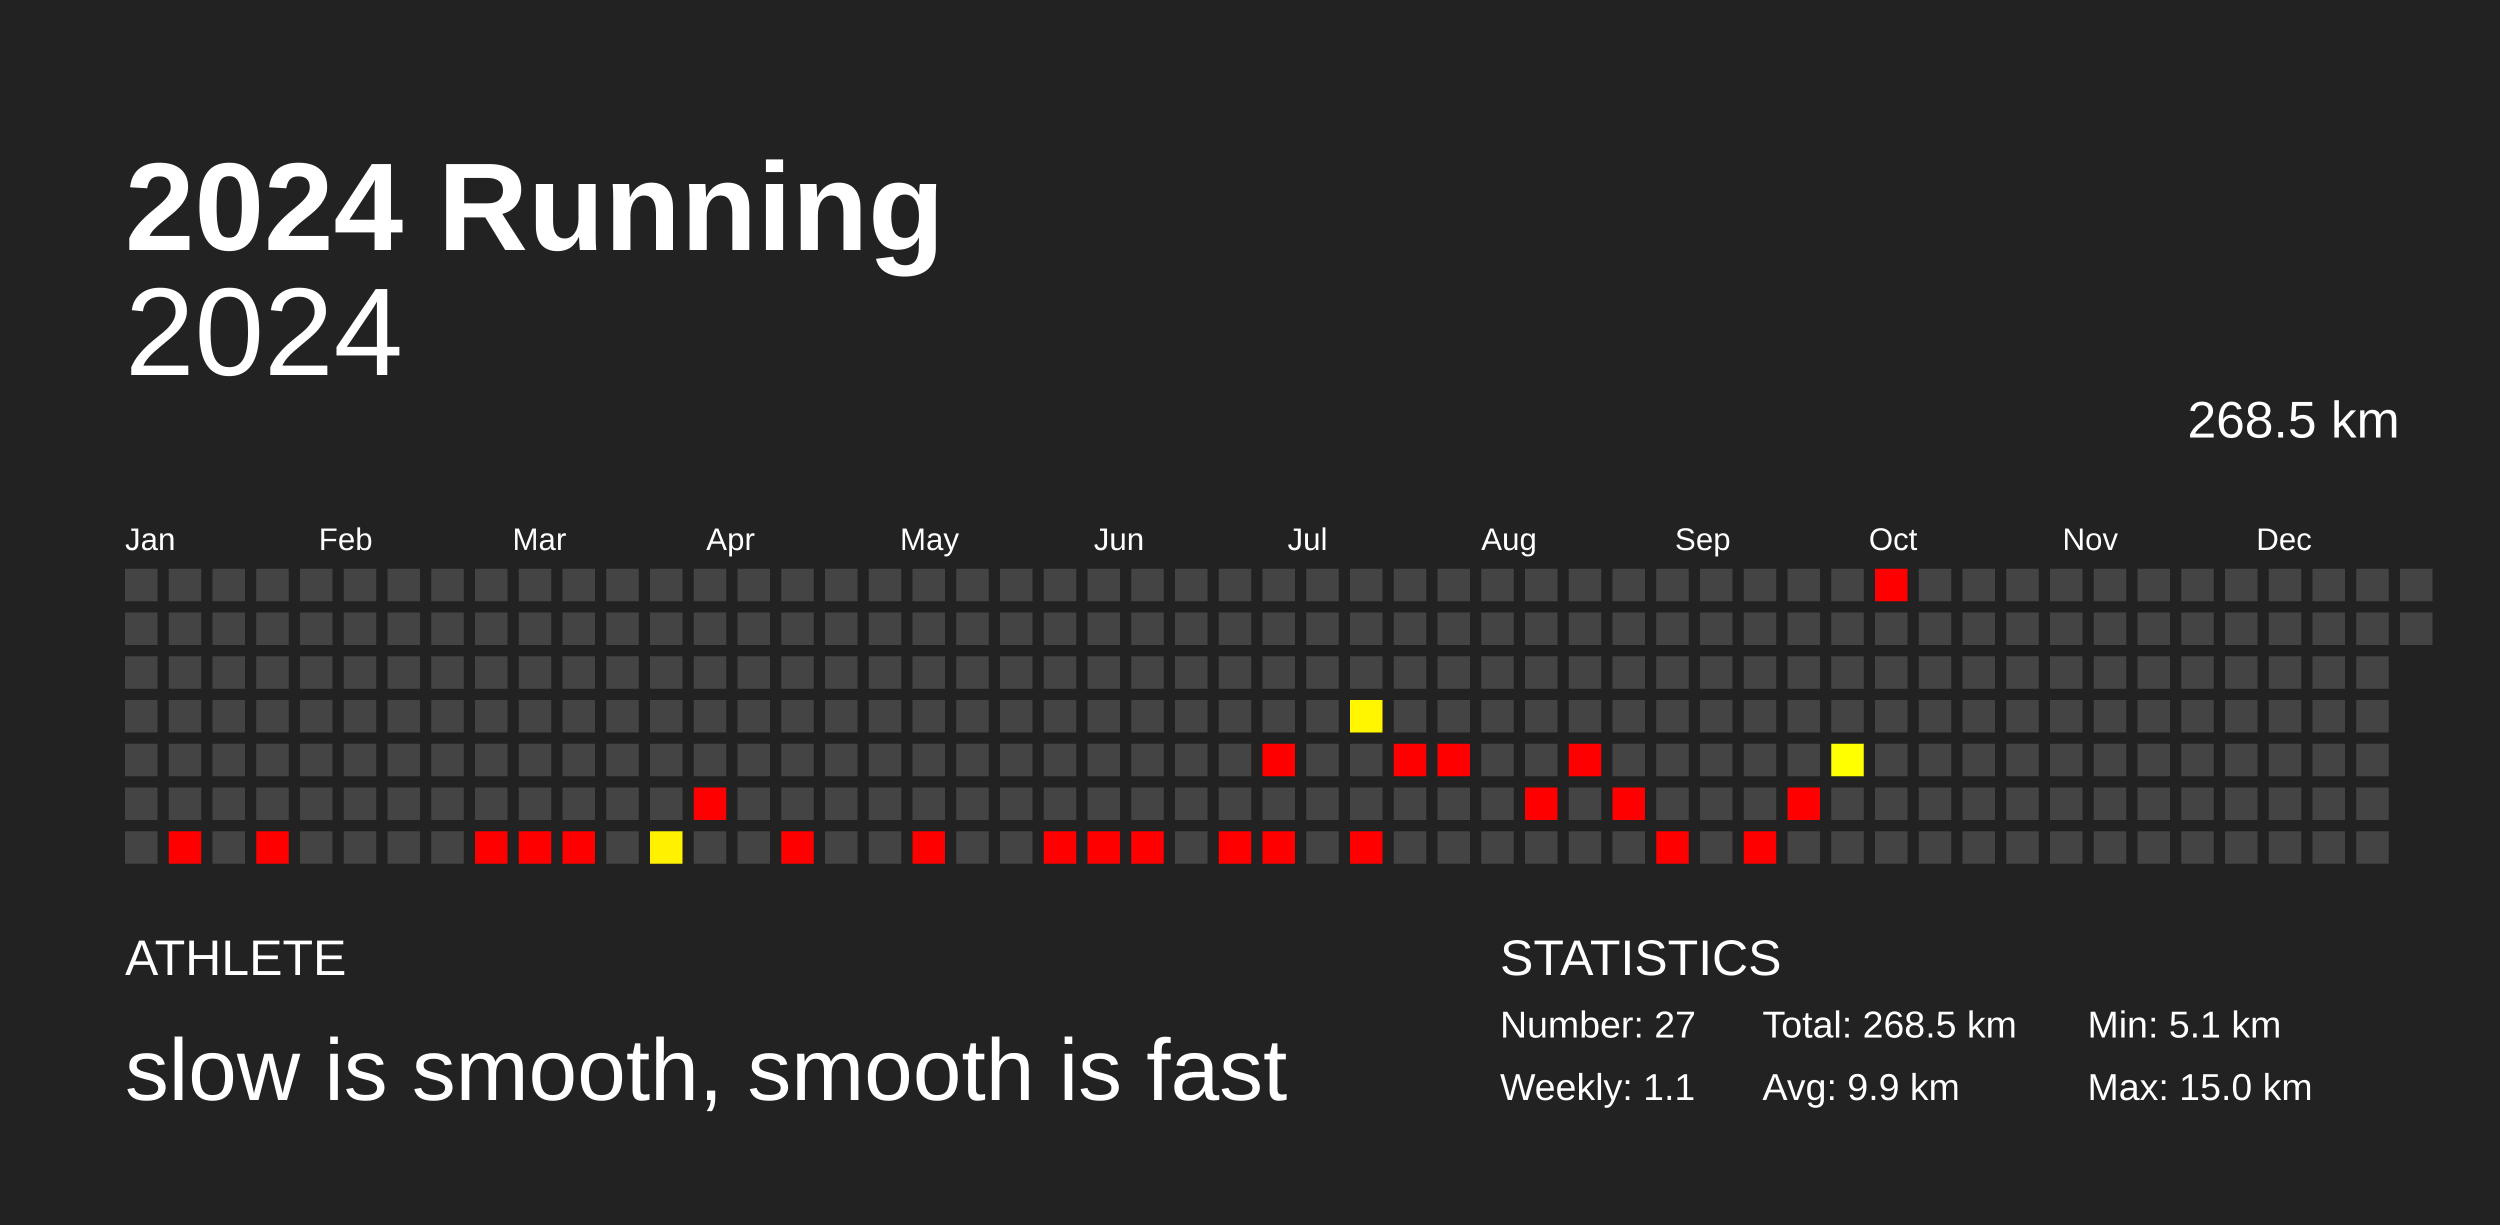
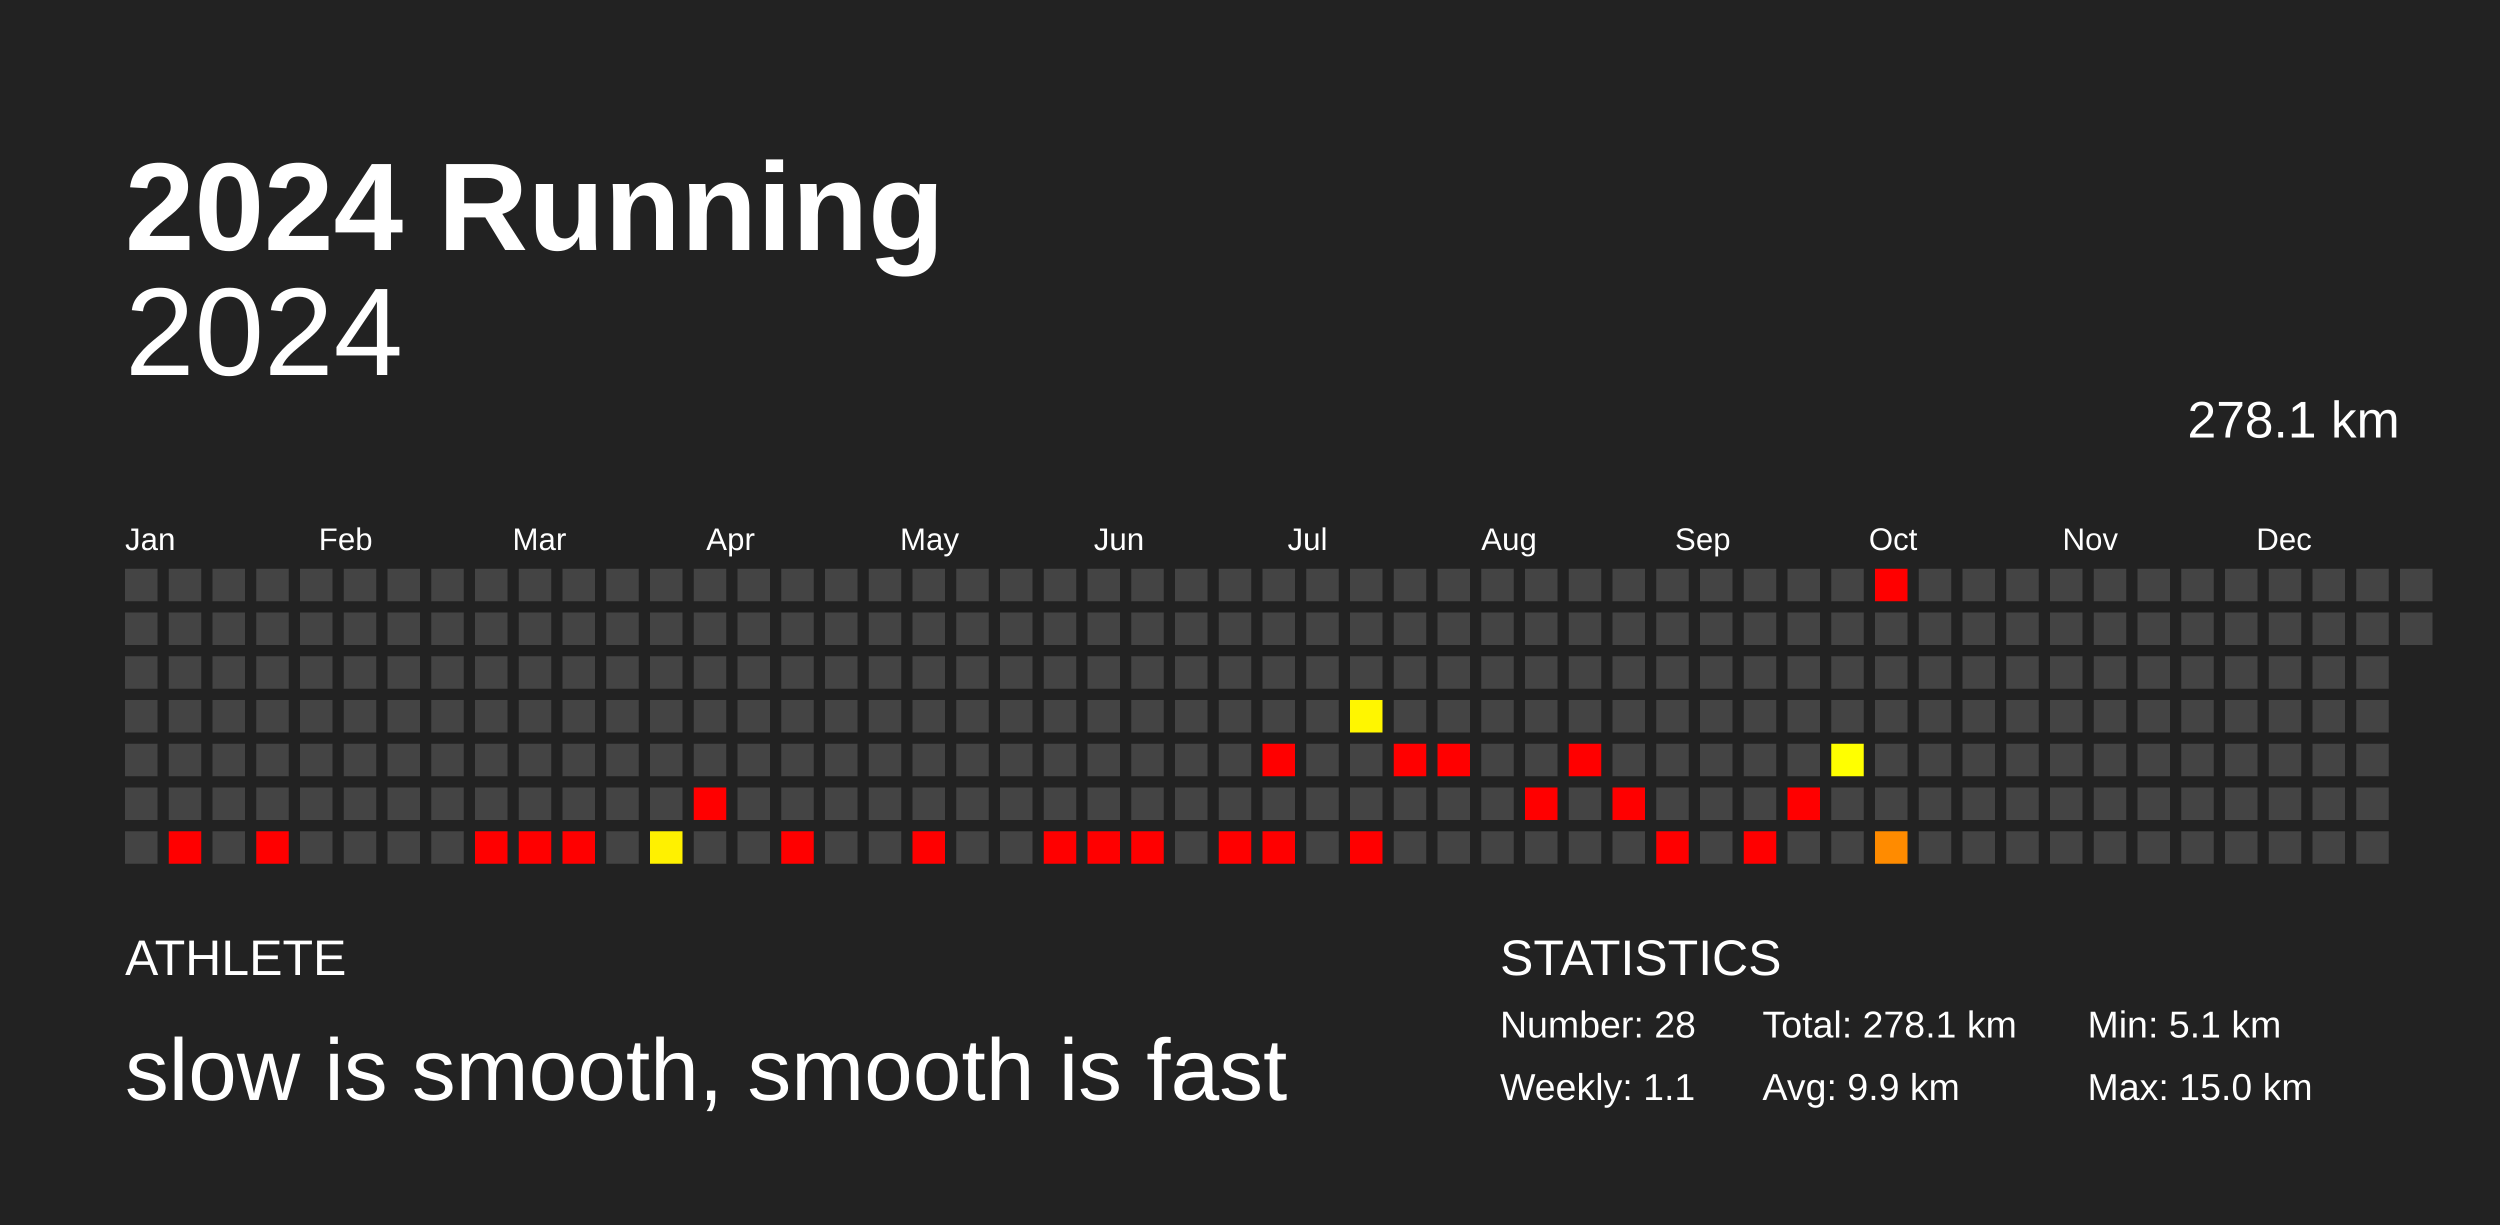
<svg xmlns="http://www.w3.org/2000/svg" baseProfile="full" height="98mm" version="1.1" viewBox="0,0,200,98" width="200mm">
  <defs />
  <rect fill="#222222" height="98" width="200" x="0" y="0" />
  <text fill="#FFFFFF" style="font-size:10px; font-family:Arial; font-weight:bold;" x="10" y="20">2024 Running</text>
  <text fill="#FFFFFF" style="font-size:4px; font-family:Arial" x="10" y="78">ATHLETE</text>
  <text fill="#FFFFFF" style="font-size:7px; font-family:Arial" x="10" y="88">slow is smooth, smooth is fast</text>
  <text fill="#FFFFFF" style="font-size:4px; font-family:Arial" x="120" y="78">STATISTICS</text>
-   <text fill="#FFFFFF" style="font-size:3px; font-family:Arial" x="120" y="83">Number: 27</text>
+   <text fill="#FFFFFF" style="font-size:3px; font-family:Arial" x="120" y="83">Number: 28</text>
  <text fill="#FFFFFF" style="font-size:3px; font-family:Arial" x="120" y="88">Weekly: 1.1</text>
-   <text fill="#FFFFFF" style="font-size:3px; font-family:Arial" x="141" y="83">Total: 268.5 km</text>
+   <text fill="#FFFFFF" style="font-size:3px; font-family:Arial" x="141" y="83">Total: 278.1 km</text>
  <text fill="#FFFFFF" style="font-size:3px; font-family:Arial" x="141" y="88">Avg: 9.9 km</text>
  <text fill="#FFFFFF" style="font-size:3px; font-family:Arial" x="167" y="83">Min: 5.1 km</text>
  <text fill="#FFFFFF" style="font-size:3px; font-family:Arial" x="167" y="88">Max: 15.0 km</text>
  <text alignment-baseline="hanging" fill="#FFFFFF" style="font-size:10.0px; font-family:Arial;" x="10" y="30">2024</text>
-   <text alignment-baseline="hanging" fill="#FFFFFF" style="font-size:4.125px; font-family:Arial;" x="175" y="35">268.5 km</text>
+   <text alignment-baseline="hanging" fill="#FFFFFF" style="font-size:4.125px; font-family:Arial;" x="175" y="35">278.1 km</text>
  <text fill="#FFFFFF" style="font-size:2.5px; font-family:Arial" x="10.0" y="44">Jan</text>
  <text fill="#FFFFFF" style="font-size:2.5px; font-family:Arial" x="25.5" y="44">Feb</text>
  <text fill="#FFFFFF" style="font-size:2.5px; font-family:Arial" x="41.0" y="44">Mar</text>
  <text fill="#FFFFFF" style="font-size:2.5px; font-family:Arial" x="56.5" y="44">Apr</text>
  <text fill="#FFFFFF" style="font-size:2.5px; font-family:Arial" x="72.0" y="44">May</text>
  <text fill="#FFFFFF" style="font-size:2.5px; font-family:Arial" x="87.5" y="44">Jun</text>
  <text fill="#FFFFFF" style="font-size:2.5px; font-family:Arial" x="103.0" y="44">Jul</text>
  <text fill="#FFFFFF" style="font-size:2.5px; font-family:Arial" x="118.5" y="44">Aug</text>
  <text fill="#FFFFFF" style="font-size:2.5px; font-family:Arial" x="134.0" y="44">Sep</text>
  <text fill="#FFFFFF" style="font-size:2.5px; font-family:Arial" x="149.5" y="44">Oct</text>
  <text fill="#FFFFFF" style="font-size:2.5px; font-family:Arial" x="165.0" y="44">Nov</text>
  <text fill="#FFFFFF" style="font-size:2.5px; font-family:Arial" x="180.5" y="44">Dec</text>
  <rect fill="#444444" height="2.6" width="2.6" x="10.0" y="45.5" />
  <rect fill="#444444" height="2.6" width="2.6" x="10.0" y="49.0" />
  <rect fill="#444444" height="2.6" width="2.6" x="10.0" y="52.5" />
  <rect fill="#444444" height="2.6" width="2.6" x="10.0" y="56.0" />
  <rect fill="#444444" height="2.6" width="2.6" x="10.0" y="59.5" />
  <rect fill="#444444" height="2.6" width="2.6" x="10.0" y="63.0" />
  <rect fill="#444444" height="2.6" width="2.6" x="10.0" y="66.5" />
  <rect fill="#444444" height="2.6" width="2.6" x="13.5" y="45.5" />
  <rect fill="#444444" height="2.6" width="2.6" x="13.5" y="49.0" />
  <rect fill="#444444" height="2.6" width="2.6" x="13.5" y="52.5" />
  <rect fill="#444444" height="2.6" width="2.6" x="13.5" y="56.0" />
  <rect fill="#444444" height="2.6" width="2.6" x="13.5" y="59.5" />
  <rect fill="#444444" height="2.6" width="2.6" x="13.5" y="63.0" />
  <rect fill="red" height="2.6" width="2.6" x="13.5" y="66.5" />
  <rect fill="#444444" height="2.6" width="2.6" x="17.0" y="45.5" />
  <rect fill="#444444" height="2.6" width="2.6" x="17.0" y="49.0" />
  <rect fill="#444444" height="2.6" width="2.6" x="17.0" y="52.5" />
  <rect fill="#444444" height="2.6" width="2.6" x="17.0" y="56.0" />
  <rect fill="#444444" height="2.6" width="2.6" x="17.0" y="59.5" />
  <rect fill="#444444" height="2.6" width="2.6" x="17.0" y="63.0" />
  <rect fill="#444444" height="2.6" width="2.6" x="17.0" y="66.5" />
  <rect fill="#444444" height="2.6" width="2.6" x="20.5" y="45.5" />
  <rect fill="#444444" height="2.6" width="2.6" x="20.5" y="49.0" />
  <rect fill="#444444" height="2.6" width="2.6" x="20.5" y="52.5" />
  <rect fill="#444444" height="2.6" width="2.6" x="20.5" y="56.0" />
  <rect fill="#444444" height="2.6" width="2.6" x="20.5" y="59.5" />
  <rect fill="#444444" height="2.6" width="2.6" x="20.5" y="63.0" />
  <rect fill="red" height="2.6" width="2.6" x="20.5" y="66.5" />
  <rect fill="#444444" height="2.6" width="2.6" x="24.0" y="45.5" />
  <rect fill="#444444" height="2.6" width="2.6" x="24.0" y="49.0" />
  <rect fill="#444444" height="2.6" width="2.6" x="24.0" y="52.5" />
  <rect fill="#444444" height="2.6" width="2.6" x="24.0" y="56.0" />
  <rect fill="#444444" height="2.6" width="2.6" x="24.0" y="59.5" />
  <rect fill="#444444" height="2.6" width="2.6" x="24.0" y="63.0" />
  <rect fill="#444444" height="2.6" width="2.6" x="24.0" y="66.5" />
  <rect fill="#444444" height="2.6" width="2.6" x="27.5" y="45.5" />
  <rect fill="#444444" height="2.6" width="2.6" x="27.5" y="49.0" />
  <rect fill="#444444" height="2.6" width="2.6" x="27.5" y="52.5" />
  <rect fill="#444444" height="2.6" width="2.6" x="27.5" y="56.0" />
  <rect fill="#444444" height="2.6" width="2.6" x="27.5" y="59.5" />
  <rect fill="#444444" height="2.6" width="2.6" x="27.5" y="63.0" />
  <rect fill="#444444" height="2.6" width="2.6" x="27.5" y="66.5" />
  <rect fill="#444444" height="2.6" width="2.6" x="31.0" y="45.5" />
  <rect fill="#444444" height="2.6" width="2.6" x="31.0" y="49.0" />
  <rect fill="#444444" height="2.6" width="2.6" x="31.0" y="52.5" />
  <rect fill="#444444" height="2.6" width="2.6" x="31.0" y="56.0" />
  <rect fill="#444444" height="2.6" width="2.6" x="31.0" y="59.5" />
  <rect fill="#444444" height="2.6" width="2.6" x="31.0" y="63.0" />
  <rect fill="#444444" height="2.6" width="2.6" x="31.0" y="66.5" />
  <rect fill="#444444" height="2.6" width="2.6" x="34.5" y="45.5" />
  <rect fill="#444444" height="2.6" width="2.6" x="34.5" y="49.0" />
  <rect fill="#444444" height="2.6" width="2.6" x="34.5" y="52.5" />
  <rect fill="#444444" height="2.6" width="2.6" x="34.5" y="56.0" />
  <rect fill="#444444" height="2.6" width="2.6" x="34.5" y="59.5" />
  <rect fill="#444444" height="2.6" width="2.6" x="34.5" y="63.0" />
  <rect fill="#444444" height="2.6" width="2.6" x="34.5" y="66.5" />
  <rect fill="#444444" height="2.6" width="2.6" x="38.0" y="45.5" />
  <rect fill="#444444" height="2.6" width="2.6" x="38.0" y="49.0" />
  <rect fill="#444444" height="2.6" width="2.6" x="38.0" y="52.5" />
  <rect fill="#444444" height="2.6" width="2.6" x="38.0" y="56.0" />
  <rect fill="#444444" height="2.6" width="2.6" x="38.0" y="59.5" />
  <rect fill="#444444" height="2.6" width="2.6" x="38.0" y="63.0" />
  <rect fill="red" height="2.6" width="2.6" x="38.0" y="66.5" />
  <rect fill="#444444" height="2.6" width="2.6" x="41.5" y="45.5" />
  <rect fill="#444444" height="2.6" width="2.6" x="41.5" y="49.0" />
  <rect fill="#444444" height="2.6" width="2.6" x="41.5" y="52.5" />
  <rect fill="#444444" height="2.6" width="2.6" x="41.5" y="56.0" />
  <rect fill="#444444" height="2.6" width="2.6" x="41.5" y="59.5" />
  <rect fill="#444444" height="2.6" width="2.6" x="41.5" y="63.0" />
  <rect fill="red" height="2.6" width="2.6" x="41.5" y="66.5" />
  <rect fill="#444444" height="2.6" width="2.6" x="45.0" y="45.5" />
  <rect fill="#444444" height="2.6" width="2.6" x="45.0" y="49.0" />
  <rect fill="#444444" height="2.6" width="2.6" x="45.0" y="52.5" />
  <rect fill="#444444" height="2.6" width="2.6" x="45.0" y="56.0" />
  <rect fill="#444444" height="2.6" width="2.6" x="45.0" y="59.5" />
  <rect fill="#444444" height="2.6" width="2.6" x="45.0" y="63.0" />
  <rect fill="red" height="2.6" width="2.6" x="45.0" y="66.5" />
  <rect fill="#444444" height="2.6" width="2.6" x="48.5" y="45.5" />
  <rect fill="#444444" height="2.6" width="2.6" x="48.5" y="49.0" />
  <rect fill="#444444" height="2.6" width="2.6" x="48.5" y="52.5" />
  <rect fill="#444444" height="2.6" width="2.6" x="48.5" y="56.0" />
  <rect fill="#444444" height="2.6" width="2.6" x="48.5" y="59.5" />
  <rect fill="#444444" height="2.6" width="2.6" x="48.5" y="63.0" />
  <rect fill="#444444" height="2.6" width="2.6" x="48.5" y="66.5" />
  <rect fill="#444444" height="2.6" width="2.6" x="52.0" y="45.5" />
  <rect fill="#444444" height="2.6" width="2.6" x="52.0" y="49.0" />
  <rect fill="#444444" height="2.6" width="2.6" x="52.0" y="52.5" />
  <rect fill="#444444" height="2.6" width="2.6" x="52.0" y="56.0" />
  <rect fill="#444444" height="2.6" width="2.6" x="52.0" y="59.5" />
  <rect fill="#444444" height="2.6" width="2.6" x="52.0" y="63.0" />
  <rect fill="#fff100" height="2.6" width="2.6" x="52.0" y="66.5" />
  <rect fill="#444444" height="2.6" width="2.6" x="55.5" y="45.5" />
  <rect fill="#444444" height="2.6" width="2.6" x="55.5" y="49.0" />
  <rect fill="#444444" height="2.6" width="2.6" x="55.5" y="52.5" />
  <rect fill="#444444" height="2.6" width="2.6" x="55.5" y="56.0" />
  <rect fill="#444444" height="2.6" width="2.6" x="55.5" y="59.5" />
  <rect fill="red" height="2.6" width="2.6" x="55.5" y="63.0" />
  <rect fill="#444444" height="2.6" width="2.6" x="55.5" y="66.5" />
  <rect fill="#444444" height="2.6" width="2.6" x="59.0" y="45.5" />
  <rect fill="#444444" height="2.6" width="2.6" x="59.0" y="49.0" />
  <rect fill="#444444" height="2.6" width="2.6" x="59.0" y="52.5" />
  <rect fill="#444444" height="2.6" width="2.6" x="59.0" y="56.0" />
  <rect fill="#444444" height="2.6" width="2.6" x="59.0" y="59.5" />
  <rect fill="#444444" height="2.6" width="2.6" x="59.0" y="63.0" />
  <rect fill="#444444" height="2.6" width="2.6" x="59.0" y="66.5" />
  <rect fill="#444444" height="2.6" width="2.6" x="62.5" y="45.5" />
  <rect fill="#444444" height="2.6" width="2.6" x="62.5" y="49.0" />
  <rect fill="#444444" height="2.6" width="2.6" x="62.5" y="52.5" />
  <rect fill="#444444" height="2.6" width="2.6" x="62.5" y="56.0" />
  <rect fill="#444444" height="2.6" width="2.6" x="62.5" y="59.5" />
  <rect fill="#444444" height="2.6" width="2.6" x="62.5" y="63.0" />
  <rect fill="red" height="2.6" width="2.6" x="62.5" y="66.5" />
  <rect fill="#444444" height="2.6" width="2.6" x="66.0" y="45.5" />
  <rect fill="#444444" height="2.6" width="2.6" x="66.0" y="49.0" />
  <rect fill="#444444" height="2.6" width="2.6" x="66.0" y="52.5" />
  <rect fill="#444444" height="2.6" width="2.6" x="66.0" y="56.0" />
  <rect fill="#444444" height="2.6" width="2.6" x="66.0" y="59.5" />
  <rect fill="#444444" height="2.6" width="2.6" x="66.0" y="63.0" />
  <rect fill="#444444" height="2.6" width="2.6" x="66.0" y="66.5" />
  <rect fill="#444444" height="2.6" width="2.6" x="69.5" y="45.5" />
  <rect fill="#444444" height="2.6" width="2.6" x="69.5" y="49.0" />
  <rect fill="#444444" height="2.6" width="2.6" x="69.5" y="52.5" />
  <rect fill="#444444" height="2.6" width="2.6" x="69.5" y="56.0" />
  <rect fill="#444444" height="2.6" width="2.6" x="69.5" y="59.5" />
  <rect fill="#444444" height="2.6" width="2.6" x="69.5" y="63.0" />
  <rect fill="#444444" height="2.6" width="2.6" x="69.5" y="66.5" />
  <rect fill="#444444" height="2.6" width="2.6" x="73.0" y="45.5" />
  <rect fill="#444444" height="2.6" width="2.6" x="73.0" y="49.0" />
  <rect fill="#444444" height="2.6" width="2.6" x="73.0" y="52.5" />
  <rect fill="#444444" height="2.6" width="2.6" x="73.0" y="56.0" />
  <rect fill="#444444" height="2.6" width="2.6" x="73.0" y="59.5" />
  <rect fill="#444444" height="2.6" width="2.6" x="73.0" y="63.0" />
  <rect fill="red" height="2.6" width="2.6" x="73.0" y="66.5" />
  <rect fill="#444444" height="2.6" width="2.6" x="76.5" y="45.5" />
  <rect fill="#444444" height="2.6" width="2.6" x="76.5" y="49.0" />
  <rect fill="#444444" height="2.6" width="2.6" x="76.5" y="52.5" />
  <rect fill="#444444" height="2.6" width="2.6" x="76.5" y="56.0" />
  <rect fill="#444444" height="2.6" width="2.6" x="76.5" y="59.5" />
  <rect fill="#444444" height="2.6" width="2.6" x="76.5" y="63.0" />
  <rect fill="#444444" height="2.6" width="2.6" x="76.5" y="66.5" />
  <rect fill="#444444" height="2.6" width="2.6" x="80.0" y="45.5" />
  <rect fill="#444444" height="2.6" width="2.6" x="80.0" y="49.0" />
  <rect fill="#444444" height="2.6" width="2.6" x="80.0" y="52.5" />
  <rect fill="#444444" height="2.6" width="2.6" x="80.0" y="56.0" />
  <rect fill="#444444" height="2.6" width="2.6" x="80.0" y="59.5" />
  <rect fill="#444444" height="2.6" width="2.6" x="80.0" y="63.0" />
  <rect fill="#444444" height="2.6" width="2.6" x="80.0" y="66.5" />
  <rect fill="#444444" height="2.6" width="2.6" x="83.5" y="45.5" />
  <rect fill="#444444" height="2.6" width="2.6" x="83.5" y="49.0" />
  <rect fill="#444444" height="2.6" width="2.6" x="83.5" y="52.5" />
  <rect fill="#444444" height="2.6" width="2.6" x="83.5" y="56.0" />
  <rect fill="#444444" height="2.6" width="2.6" x="83.5" y="59.5" />
  <rect fill="#444444" height="2.6" width="2.6" x="83.5" y="63.0" />
  <rect fill="red" height="2.6" width="2.6" x="83.5" y="66.5" />
  <rect fill="#444444" height="2.6" width="2.6" x="87.0" y="45.5" />
  <rect fill="#444444" height="2.6" width="2.6" x="87.0" y="49.0" />
  <rect fill="#444444" height="2.6" width="2.6" x="87.0" y="52.5" />
  <rect fill="#444444" height="2.6" width="2.6" x="87.0" y="56.0" />
  <rect fill="#444444" height="2.6" width="2.6" x="87.0" y="59.5" />
  <rect fill="#444444" height="2.6" width="2.6" x="87.0" y="63.0" />
  <rect fill="red" height="2.6" width="2.6" x="87.0" y="66.5" />
  <rect fill="#444444" height="2.6" width="2.6" x="90.5" y="45.5" />
  <rect fill="#444444" height="2.6" width="2.6" x="90.5" y="49.0" />
  <rect fill="#444444" height="2.6" width="2.6" x="90.5" y="52.5" />
  <rect fill="#444444" height="2.6" width="2.6" x="90.5" y="56.0" />
  <rect fill="#444444" height="2.6" width="2.6" x="90.5" y="59.5" />
  <rect fill="#444444" height="2.6" width="2.6" x="90.5" y="63.0" />
  <rect fill="red" height="2.6" width="2.6" x="90.5" y="66.5" />
  <rect fill="#444444" height="2.6" width="2.6" x="94.0" y="45.5" />
  <rect fill="#444444" height="2.6" width="2.6" x="94.0" y="49.0" />
  <rect fill="#444444" height="2.6" width="2.6" x="94.0" y="52.5" />
  <rect fill="#444444" height="2.6" width="2.6" x="94.0" y="56.0" />
  <rect fill="#444444" height="2.6" width="2.6" x="94.0" y="59.5" />
  <rect fill="#444444" height="2.6" width="2.6" x="94.0" y="63.0" />
  <rect fill="#444444" height="2.6" width="2.6" x="94.0" y="66.5" />
  <rect fill="#444444" height="2.6" width="2.6" x="97.5" y="45.5" />
  <rect fill="#444444" height="2.6" width="2.6" x="97.5" y="49.0" />
  <rect fill="#444444" height="2.6" width="2.6" x="97.5" y="52.5" />
  <rect fill="#444444" height="2.6" width="2.6" x="97.5" y="56.0" />
  <rect fill="#444444" height="2.6" width="2.6" x="97.5" y="59.5" />
  <rect fill="#444444" height="2.6" width="2.6" x="97.5" y="63.0" />
  <rect fill="red" height="2.6" width="2.6" x="97.5" y="66.5" />
  <rect fill="#444444" height="2.6" width="2.6" x="101.0" y="45.5" />
  <rect fill="#444444" height="2.6" width="2.6" x="101.0" y="49.0" />
  <rect fill="#444444" height="2.6" width="2.6" x="101.0" y="52.5" />
  <rect fill="#444444" height="2.6" width="2.6" x="101.0" y="56.0" />
  <rect fill="red" height="2.6" width="2.6" x="101.0" y="59.5" />
  <rect fill="#444444" height="2.6" width="2.6" x="101.0" y="63.0" />
  <rect fill="red" height="2.6" width="2.6" x="101.0" y="66.5" />
  <rect fill="#444444" height="2.6" width="2.6" x="104.5" y="45.5" />
  <rect fill="#444444" height="2.6" width="2.6" x="104.5" y="49.0" />
  <rect fill="#444444" height="2.6" width="2.6" x="104.5" y="52.5" />
  <rect fill="#444444" height="2.6" width="2.6" x="104.5" y="56.0" />
  <rect fill="#444444" height="2.6" width="2.6" x="104.5" y="59.5" />
  <rect fill="#444444" height="2.6" width="2.6" x="104.5" y="63.0" />
  <rect fill="#444444" height="2.6" width="2.6" x="104.5" y="66.5" />
  <rect fill="#444444" height="2.6" width="2.6" x="108.0" y="45.5" />
  <rect fill="#444444" height="2.6" width="2.6" x="108.0" y="49.0" />
  <rect fill="#444444" height="2.6" width="2.6" x="108.0" y="52.5" />
  <rect fill="#fff600" height="2.6" width="2.6" x="108.0" y="56.0" />
  <rect fill="#444444" height="2.6" width="2.6" x="108.0" y="59.5" />
  <rect fill="#444444" height="2.6" width="2.6" x="108.0" y="63.0" />
  <rect fill="red" height="2.6" width="2.6" x="108.0" y="66.5" />
  <rect fill="#444444" height="2.6" width="2.6" x="111.5" y="45.5" />
  <rect fill="#444444" height="2.6" width="2.6" x="111.5" y="49.0" />
  <rect fill="#444444" height="2.6" width="2.6" x="111.5" y="52.5" />
  <rect fill="#444444" height="2.6" width="2.6" x="111.5" y="56.0" />
  <rect fill="red" height="2.6" width="2.6" x="111.5" y="59.5" />
  <rect fill="#444444" height="2.6" width="2.6" x="111.5" y="63.0" />
  <rect fill="#444444" height="2.6" width="2.6" x="111.5" y="66.5" />
  <rect fill="#444444" height="2.6" width="2.6" x="115.0" y="45.5" />
  <rect fill="#444444" height="2.6" width="2.6" x="115.0" y="49.0" />
  <rect fill="#444444" height="2.6" width="2.6" x="115.0" y="52.5" />
  <rect fill="#444444" height="2.6" width="2.6" x="115.0" y="56.0" />
  <rect fill="red" height="2.6" width="2.6" x="115.0" y="59.5" />
  <rect fill="#444444" height="2.6" width="2.6" x="115.0" y="63.0" />
  <rect fill="#444444" height="2.6" width="2.6" x="115.0" y="66.5" />
  <rect fill="#444444" height="2.6" width="2.6" x="118.5" y="45.5" />
  <rect fill="#444444" height="2.6" width="2.6" x="118.5" y="49.0" />
  <rect fill="#444444" height="2.6" width="2.6" x="118.5" y="52.5" />
  <rect fill="#444444" height="2.6" width="2.6" x="118.5" y="56.0" />
  <rect fill="#444444" height="2.6" width="2.6" x="118.5" y="59.5" />
  <rect fill="#444444" height="2.6" width="2.6" x="118.5" y="63.0" />
  <rect fill="#444444" height="2.6" width="2.6" x="118.5" y="66.5" />
  <rect fill="#444444" height="2.6" width="2.6" x="122.0" y="45.5" />
  <rect fill="#444444" height="2.6" width="2.6" x="122.0" y="49.0" />
  <rect fill="#444444" height="2.6" width="2.6" x="122.0" y="52.5" />
  <rect fill="#444444" height="2.6" width="2.6" x="122.0" y="56.0" />
  <rect fill="#444444" height="2.6" width="2.6" x="122.0" y="59.5" />
  <rect fill="red" height="2.6" width="2.6" x="122.0" y="63.0" />
  <rect fill="#444444" height="2.6" width="2.6" x="122.0" y="66.5" />
  <rect fill="#444444" height="2.6" width="2.6" x="125.5" y="45.5" />
  <rect fill="#444444" height="2.6" width="2.6" x="125.5" y="49.0" />
  <rect fill="#444444" height="2.6" width="2.6" x="125.5" y="52.5" />
  <rect fill="#444444" height="2.6" width="2.6" x="125.5" y="56.0" />
  <rect fill="red" height="2.6" width="2.6" x="125.5" y="59.5" />
  <rect fill="#444444" height="2.6" width="2.6" x="125.5" y="63.0" />
  <rect fill="#444444" height="2.6" width="2.6" x="125.5" y="66.5" />
  <rect fill="#444444" height="2.6" width="2.6" x="129.0" y="45.5" />
  <rect fill="#444444" height="2.6" width="2.6" x="129.0" y="49.0" />
  <rect fill="#444444" height="2.6" width="2.6" x="129.0" y="52.5" />
  <rect fill="#444444" height="2.6" width="2.6" x="129.0" y="56.0" />
  <rect fill="#444444" height="2.6" width="2.6" x="129.0" y="59.5" />
  <rect fill="red" height="2.6" width="2.6" x="129.0" y="63.0" />
  <rect fill="#444444" height="2.6" width="2.6" x="129.0" y="66.5" />
  <rect fill="#444444" height="2.6" width="2.6" x="132.5" y="45.5" />
  <rect fill="#444444" height="2.6" width="2.6" x="132.5" y="49.0" />
  <rect fill="#444444" height="2.6" width="2.6" x="132.5" y="52.5" />
  <rect fill="#444444" height="2.6" width="2.6" x="132.5" y="56.0" />
  <rect fill="#444444" height="2.6" width="2.6" x="132.5" y="59.5" />
  <rect fill="#444444" height="2.6" width="2.6" x="132.5" y="63.0" />
  <rect fill="red" height="2.6" width="2.6" x="132.5" y="66.5" />
  <rect fill="#444444" height="2.6" width="2.6" x="136.0" y="45.5" />
  <rect fill="#444444" height="2.6" width="2.6" x="136.0" y="49.0" />
  <rect fill="#444444" height="2.6" width="2.6" x="136.0" y="52.5" />
  <rect fill="#444444" height="2.6" width="2.6" x="136.0" y="56.0" />
  <rect fill="#444444" height="2.6" width="2.6" x="136.0" y="59.5" />
  <rect fill="#444444" height="2.6" width="2.6" x="136.0" y="63.0" />
  <rect fill="#444444" height="2.6" width="2.6" x="136.0" y="66.5" />
  <rect fill="#444444" height="2.6" width="2.6" x="139.5" y="45.5" />
  <rect fill="#444444" height="2.6" width="2.6" x="139.5" y="49.0" />
  <rect fill="#444444" height="2.6" width="2.6" x="139.5" y="52.5" />
  <rect fill="#444444" height="2.6" width="2.6" x="139.5" y="56.0" />
  <rect fill="#444444" height="2.6" width="2.6" x="139.5" y="59.5" />
  <rect fill="#444444" height="2.6" width="2.6" x="139.5" y="63.0" />
  <rect fill="red" height="2.6" width="2.6" x="139.5" y="66.5" />
  <rect fill="#444444" height="2.6" width="2.6" x="143.0" y="45.5" />
  <rect fill="#444444" height="2.6" width="2.6" x="143.0" y="49.0" />
  <rect fill="#444444" height="2.6" width="2.6" x="143.0" y="52.5" />
  <rect fill="#444444" height="2.6" width="2.6" x="143.0" y="56.0" />
  <rect fill="#444444" height="2.6" width="2.6" x="143.0" y="59.5" />
  <rect fill="red" height="2.6" width="2.6" x="143.0" y="63.0" />
  <rect fill="#444444" height="2.6" width="2.6" x="143.0" y="66.5" />
  <rect fill="#444444" height="2.6" width="2.6" x="146.5" y="45.5" />
  <rect fill="#444444" height="2.6" width="2.6" x="146.5" y="49.0" />
  <rect fill="#444444" height="2.6" width="2.6" x="146.5" y="52.5" />
  <rect fill="#444444" height="2.6" width="2.6" x="146.5" y="56.0" />
  <rect fill="#ffff00" height="2.6" width="2.6" x="146.5" y="59.5" />
  <rect fill="#444444" height="2.6" width="2.6" x="146.5" y="63.0" />
  <rect fill="#444444" height="2.6" width="2.6" x="146.5" y="66.5" />
  <rect fill="red" height="2.6" width="2.6" x="150.0" y="45.5" />
  <rect fill="#444444" height="2.6" width="2.6" x="150.0" y="49.0" />
  <rect fill="#444444" height="2.6" width="2.6" x="150.0" y="52.5" />
  <rect fill="#444444" height="2.6" width="2.6" x="150.0" y="56.0" />
  <rect fill="#444444" height="2.6" width="2.6" x="150.0" y="59.5" />
  <rect fill="#444444" height="2.6" width="2.6" x="150.0" y="63.0" />
-   <rect fill="#444444" height="2.6" width="2.6" x="150.0" y="66.5" />
+   <rect fill="#ff8b00" height="2.6" width="2.6" x="150.0" y="66.5" />
  <rect fill="#444444" height="2.6" width="2.6" x="153.5" y="45.5" />
  <rect fill="#444444" height="2.6" width="2.6" x="153.5" y="49.0" />
  <rect fill="#444444" height="2.6" width="2.6" x="153.5" y="52.5" />
  <rect fill="#444444" height="2.6" width="2.6" x="153.5" y="56.0" />
  <rect fill="#444444" height="2.6" width="2.6" x="153.5" y="59.5" />
  <rect fill="#444444" height="2.6" width="2.6" x="153.5" y="63.0" />
  <rect fill="#444444" height="2.6" width="2.6" x="153.5" y="66.5" />
  <rect fill="#444444" height="2.6" width="2.6" x="157.0" y="45.5" />
  <rect fill="#444444" height="2.6" width="2.6" x="157.0" y="49.0" />
  <rect fill="#444444" height="2.6" width="2.6" x="157.0" y="52.5" />
  <rect fill="#444444" height="2.6" width="2.6" x="157.0" y="56.0" />
  <rect fill="#444444" height="2.6" width="2.6" x="157.0" y="59.5" />
  <rect fill="#444444" height="2.6" width="2.6" x="157.0" y="63.0" />
  <rect fill="#444444" height="2.6" width="2.6" x="157.0" y="66.5" />
  <rect fill="#444444" height="2.6" width="2.6" x="160.5" y="45.5" />
  <rect fill="#444444" height="2.6" width="2.6" x="160.5" y="49.0" />
  <rect fill="#444444" height="2.6" width="2.6" x="160.5" y="52.5" />
  <rect fill="#444444" height="2.6" width="2.6" x="160.5" y="56.0" />
  <rect fill="#444444" height="2.6" width="2.6" x="160.5" y="59.5" />
  <rect fill="#444444" height="2.6" width="2.6" x="160.5" y="63.0" />
  <rect fill="#444444" height="2.6" width="2.6" x="160.5" y="66.5" />
  <rect fill="#444444" height="2.6" width="2.6" x="164.0" y="45.5" />
  <rect fill="#444444" height="2.6" width="2.6" x="164.0" y="49.0" />
  <rect fill="#444444" height="2.6" width="2.6" x="164.0" y="52.5" />
  <rect fill="#444444" height="2.6" width="2.6" x="164.0" y="56.0" />
  <rect fill="#444444" height="2.6" width="2.6" x="164.0" y="59.5" />
  <rect fill="#444444" height="2.6" width="2.6" x="164.0" y="63.0" />
  <rect fill="#444444" height="2.6" width="2.6" x="164.0" y="66.5" />
  <rect fill="#444444" height="2.6" width="2.6" x="167.5" y="45.5" />
  <rect fill="#444444" height="2.6" width="2.6" x="167.5" y="49.0" />
  <rect fill="#444444" height="2.6" width="2.6" x="167.5" y="52.5" />
  <rect fill="#444444" height="2.6" width="2.6" x="167.5" y="56.0" />
  <rect fill="#444444" height="2.6" width="2.6" x="167.5" y="59.5" />
  <rect fill="#444444" height="2.6" width="2.6" x="167.5" y="63.0" />
  <rect fill="#444444" height="2.6" width="2.6" x="167.5" y="66.5" />
  <rect fill="#444444" height="2.6" width="2.6" x="171.0" y="45.5" />
  <rect fill="#444444" height="2.6" width="2.6" x="171.0" y="49.0" />
  <rect fill="#444444" height="2.6" width="2.6" x="171.0" y="52.5" />
  <rect fill="#444444" height="2.6" width="2.6" x="171.0" y="56.0" />
  <rect fill="#444444" height="2.6" width="2.6" x="171.0" y="59.5" />
  <rect fill="#444444" height="2.6" width="2.6" x="171.0" y="63.0" />
  <rect fill="#444444" height="2.6" width="2.6" x="171.0" y="66.5" />
  <rect fill="#444444" height="2.6" width="2.6" x="174.5" y="45.5" />
  <rect fill="#444444" height="2.6" width="2.6" x="174.5" y="49.0" />
  <rect fill="#444444" height="2.6" width="2.6" x="174.5" y="52.5" />
  <rect fill="#444444" height="2.6" width="2.6" x="174.5" y="56.0" />
  <rect fill="#444444" height="2.6" width="2.6" x="174.5" y="59.5" />
  <rect fill="#444444" height="2.6" width="2.6" x="174.5" y="63.0" />
  <rect fill="#444444" height="2.6" width="2.6" x="174.5" y="66.5" />
  <rect fill="#444444" height="2.6" width="2.6" x="178.0" y="45.5" />
  <rect fill="#444444" height="2.6" width="2.6" x="178.0" y="49.0" />
  <rect fill="#444444" height="2.6" width="2.6" x="178.0" y="52.5" />
  <rect fill="#444444" height="2.6" width="2.6" x="178.0" y="56.0" />
  <rect fill="#444444" height="2.6" width="2.6" x="178.0" y="59.5" />
  <rect fill="#444444" height="2.6" width="2.6" x="178.0" y="63.0" />
  <rect fill="#444444" height="2.6" width="2.6" x="178.0" y="66.5" />
  <rect fill="#444444" height="2.6" width="2.6" x="181.5" y="45.5" />
  <rect fill="#444444" height="2.6" width="2.6" x="181.5" y="49.0" />
  <rect fill="#444444" height="2.6" width="2.6" x="181.5" y="52.5" />
  <rect fill="#444444" height="2.6" width="2.6" x="181.5" y="56.0" />
  <rect fill="#444444" height="2.6" width="2.6" x="181.5" y="59.5" />
  <rect fill="#444444" height="2.6" width="2.6" x="181.5" y="63.0" />
  <rect fill="#444444" height="2.6" width="2.6" x="181.5" y="66.5" />
  <rect fill="#444444" height="2.6" width="2.6" x="185.0" y="45.5" />
  <rect fill="#444444" height="2.6" width="2.6" x="185.0" y="49.0" />
  <rect fill="#444444" height="2.6" width="2.6" x="185.0" y="52.5" />
  <rect fill="#444444" height="2.6" width="2.6" x="185.0" y="56.0" />
  <rect fill="#444444" height="2.6" width="2.6" x="185.0" y="59.5" />
  <rect fill="#444444" height="2.6" width="2.6" x="185.0" y="63.0" />
  <rect fill="#444444" height="2.6" width="2.6" x="185.0" y="66.5" />
  <rect fill="#444444" height="2.6" width="2.6" x="188.5" y="45.5" />
  <rect fill="#444444" height="2.6" width="2.6" x="188.5" y="49.0" />
  <rect fill="#444444" height="2.6" width="2.6" x="188.5" y="52.5" />
  <rect fill="#444444" height="2.6" width="2.6" x="188.5" y="56.0" />
  <rect fill="#444444" height="2.6" width="2.6" x="188.5" y="59.5" />
  <rect fill="#444444" height="2.6" width="2.6" x="188.5" y="63.0" />
  <rect fill="#444444" height="2.6" width="2.6" x="188.5" y="66.5" />
  <rect fill="#444444" height="2.6" width="2.6" x="192.0" y="45.5" />
  <rect fill="#444444" height="2.6" width="2.6" x="192.0" y="49.0" />
</svg>
